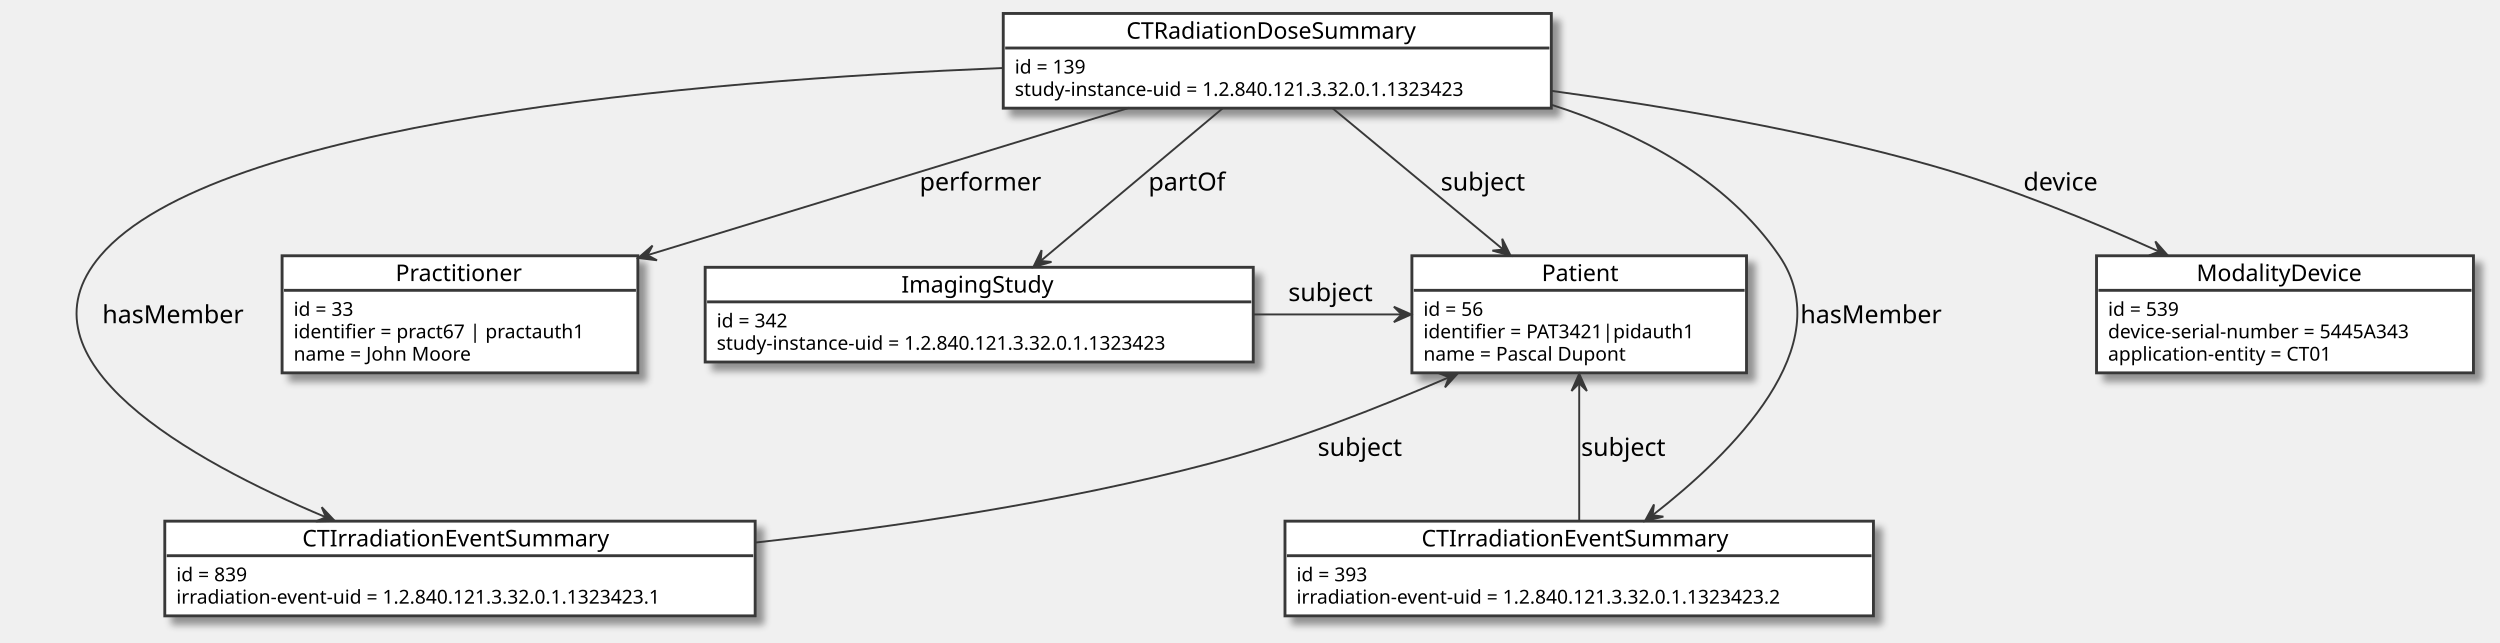
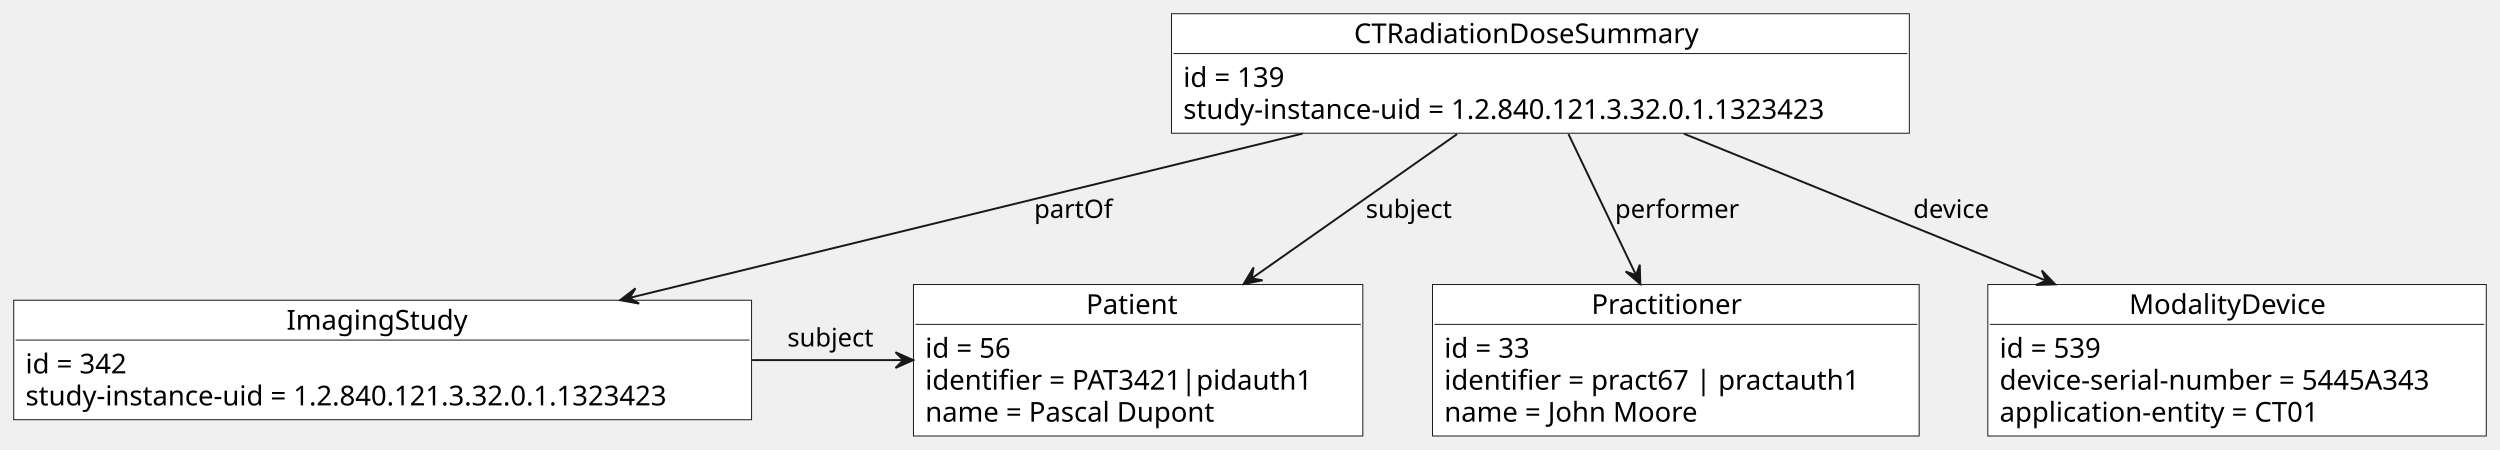
- <svg xmlns="http://www.w3.org/2000/svg" contentScriptType="application/ecmascript" contentStyleType="text/css" height="334px" preserveAspectRatio="none" style="width:1300px;height:334px;background:#FFFFFF;" version="1.1" viewBox="0 0 1300 334" width="1300px" zoomAndPan="magnify">
-   <defs>
-     <filter height="300%" id="f172w0wew5q433" width="300%" x="-1" y="-1">
-       <feGaussianBlur result="blurOut" stdDeviation="2.0" />
-       <feColorMatrix in="blurOut" result="blurOut2" type="matrix" values="0 0 0 0 0 0 0 0 0 0 0 0 0 0 0 0 0 0 .4 0" />
-       <feOffset dx="4.0" dy="4.0" in="blurOut2" result="blurOut3" />
-       <feBlend in="SourceGraphic" in2="blurOut3" mode="normal" />
-     </filter>
-   </defs>
+ <svg xmlns="http://www.w3.org/2000/svg" contentStyleType="text/css" height="229px" preserveAspectRatio="none" style="width:1274px;height:229px;background:#FFFFFF;" version="1.1" viewBox="0 0 1274 229" width="1274px" zoomAndPan="magnify">
+   <defs />
  <g>
-     <rect fill="#FFFFFF" filter="url(#f172w0wew5q433)" height="49.25" style="stroke:#383838;stroke-width:1.5;" width="285" x="521.689" y="7" />
-     <text fill="#000000" font-family="sans-serif" font-size="12" lengthAdjust="spacing" textLength="157" x="585.689" y="20.139">CTRadiationDoseSummary</text>
-     <line style="stroke:#383838;stroke-width:1.5;" x1="522.689" x2="805.689" y1="24.969" y2="24.969" />
-     <text fill="#000000" font-family="sans-serif" font-size="10" lengthAdjust="spacing" textLength="45" x="527.689" y="38.251">id = 139</text>
-     <text fill="#000000" font-family="sans-serif" font-size="10" lengthAdjust="spacing" textLength="273" x="527.689" y="49.892">study-instance-uid = 1.2.840.121.3.32.0.1.1323423</text>
-     <rect fill="#FFFFFF" filter="url(#f172w0wew5q433)" height="60.891" style="stroke:#383838;stroke-width:1.5;" width="174" x="734.189" y="133" />
-     <text fill="#000000" font-family="sans-serif" font-size="12" lengthAdjust="spacing" textLength="39" x="801.689" y="146.139">Patient</text>
-     <line style="stroke:#383838;stroke-width:1.5;" x1="735.189" x2="907.189" y1="150.969" y2="150.969" />
-     <text fill="#000000" font-family="sans-serif" font-size="10" lengthAdjust="spacing" textLength="37" x="740.189" y="164.251">id = 56</text>
-     <text fill="#000000" font-family="sans-serif" font-size="10" lengthAdjust="spacing" textLength="162" x="740.189" y="175.892">identifier = PAT3421|pidauth1</text>
-     <text fill="#000000" font-family="sans-serif" font-size="10" lengthAdjust="spacing" textLength="123" x="740.189" y="187.532">name = Pascal Dupont</text>
-     <rect fill="#FFFFFF" filter="url(#f172w0wew5q433)" height="49.25" style="stroke:#383838;stroke-width:1.5;" width="285" x="366.689" y="139" />
-     <text fill="#000000" font-family="sans-serif" font-size="12" lengthAdjust="spacing" textLength="81" x="468.689" y="152.139">ImagingStudy</text>
-     <line style="stroke:#383838;stroke-width:1.5;" x1="367.689" x2="650.689" y1="156.969" y2="156.969" />
-     <text fill="#000000" font-family="sans-serif" font-size="10" lengthAdjust="spacing" textLength="44" x="372.689" y="170.251">id = 342</text>
-     <text fill="#000000" font-family="sans-serif" font-size="10" lengthAdjust="spacing" textLength="273" x="372.689" y="181.892">study-instance-uid = 1.2.840.121.3.32.0.1.1323423</text>
-     <rect fill="#FFFFFF" filter="url(#f172w0wew5q433)" height="60.891" style="stroke:#383838;stroke-width:1.5;" width="185" x="146.689" y="133" />
-     <text fill="#000000" font-family="sans-serif" font-size="12" lengthAdjust="spacing" textLength="67" x="205.689" y="146.139">Practitioner</text>
-     <line style="stroke:#383838;stroke-width:1.5;" x1="147.689" x2="330.689" y1="150.969" y2="150.969" />
-     <text fill="#000000" font-family="sans-serif" font-size="10" lengthAdjust="spacing" textLength="38" x="152.689" y="164.251">id = 33</text>
-     <text fill="#000000" font-family="sans-serif" font-size="10" lengthAdjust="spacing" textLength="173" x="152.689" y="175.892">identifier = pract67 | practauth1</text>
-     <text fill="#000000" font-family="sans-serif" font-size="10" lengthAdjust="spacing" textLength="107" x="152.689" y="187.532">name = John Moore</text>
-     <rect fill="#FFFFFF" filter="url(#f172w0wew5q433)" height="60.891" style="stroke:#383838;stroke-width:1.5;" width="196" x="1090.193" y="133" />
-     <text fill="#000000" font-family="sans-serif" font-size="12" lengthAdjust="spacing" textLength="92" x="1142.193" y="146.139">ModalityDevice</text>
-     <line style="stroke:#383838;stroke-width:1.5;" x1="1091.193" x2="1285.193" y1="150.969" y2="150.969" />
-     <text fill="#000000" font-family="sans-serif" font-size="10" lengthAdjust="spacing" textLength="44" x="1096.193" y="164.251">id = 539</text>
-     <text fill="#000000" font-family="sans-serif" font-size="10" lengthAdjust="spacing" textLength="184" x="1096.193" y="175.892">device-serial-number = 5445A343</text>
-     <text fill="#000000" font-family="sans-serif" font-size="10" lengthAdjust="spacing" textLength="139" x="1096.193" y="187.532">application-entity = CT01</text>
-     <rect fill="#FFFFFF" filter="url(#f172w0wew5q433)" height="49.25" style="stroke:#383838;stroke-width:1.5;" width="307" x="85.689" y="271" />
-     <text fill="#000000" font-family="sans-serif" font-size="12" lengthAdjust="spacing" textLength="164" x="157.189" y="284.139">CTIrradiationEventSummary</text>
-     <line style="stroke:#383838;stroke-width:1.5;" x1="86.689" x2="391.689" y1="288.969" y2="288.969" />
-     <text fill="#000000" font-family="sans-serif" font-size="10" lengthAdjust="spacing" textLength="45" x="91.689" y="302.251">id = 839</text>
-     <text fill="#000000" font-family="sans-serif" font-size="10" lengthAdjust="spacing" textLength="295" x="91.689" y="313.892">irradiation-event-uid = 1.2.840.121.3.32.0.1.1323423.1</text>
-     <rect fill="#FFFFFF" filter="url(#f172w0wew5q433)" height="49.25" style="stroke:#383838;stroke-width:1.5;" width="306" x="668.189" y="271" />
-     <text fill="#000000" font-family="sans-serif" font-size="12" lengthAdjust="spacing" textLength="164" x="739.189" y="284.139">CTIrradiationEventSummary</text>
-     <line style="stroke:#383838;stroke-width:1.5;" x1="669.189" x2="973.189" y1="288.969" y2="288.969" />
-     <text fill="#000000" font-family="sans-serif" font-size="10" lengthAdjust="spacing" textLength="45" x="674.189" y="302.251">id = 393</text>
-     <text fill="#000000" font-family="sans-serif" font-size="10" lengthAdjust="spacing" textLength="294" x="674.189" y="313.892">irradiation-event-uid = 1.2.840.121.3.32.0.1.1323423.2</text>
-     <path codeLine="41" d="M692.62,56.042 C717.466,76.615 753.797,106.698 781.505,129.641 " fill="none" id="CTRadiationDoseSummary-to-Patient" style="stroke:#383838;stroke-width:1.0;" />
-     <polygon fill="#383838" points="785.528,132.972,781.148,124.151,781.677,129.783,776.045,130.312,785.528,132.972" style="stroke:#383838;stroke-width:1.0;" />
-     <text fill="#000000" font-family="sans-serif" font-size="13" lengthAdjust="spacing" textLength="46" x="749.189" y="99.067">subject</text>
-     <path codeLine="42" d="M636.119,56.042 C609.428,78.428 569.311,112.074 541.346,135.53 " fill="none" id="CTRadiationDoseSummary-to-ImagingStudy" style="stroke:#383838;stroke-width:1.0;" />
-     <polygon fill="#383838" points="537.311,138.914,546.778,136.196,541.143,135.701,541.637,130.066,537.311,138.914" style="stroke:#383838;stroke-width:1.0;" />
-     <text fill="#000000" font-family="sans-serif" font-size="13" lengthAdjust="spacing" textLength="41" x="597.189" y="99.067">partOf</text>
-     <path codeLine="43" d="M587.224,56.042 C517.004,77.521 412.896,109.366 336.842,132.629 " fill="none" id="CTRadiationDoseSummary-to-Practitioner" style="stroke:#383838;stroke-width:1.0;" />
-     <polygon fill="#383838" points="331.874,134.149,341.65,135.344,336.656,132.688,339.312,127.693,331.874,134.149" style="stroke:#383838;stroke-width:1.0;" />
-     <text fill="#000000" font-family="sans-serif" font-size="13" lengthAdjust="spacing" textLength="65" x="478.189" y="99.067">performer</text>
-     <path codeLine="44" d="M806.836,47.267 C868.282,55.592 940.498,68.027 1004.189,86 C1044.653,97.42 1088.173,115.24 1122.723,130.809 " fill="none" id="CTRadiationDoseSummary-to-ModalityDevice" style="stroke:#383838;stroke-width:1.0;" />
-     <polygon fill="#383838" points="1127.323,132.892,1120.787,125.525,1122.772,130.822,1117.475,132.807,1127.323,132.892" style="stroke:#383838;stroke-width:1.0;" />
-     <text fill="#000000" font-family="sans-serif" font-size="13" lengthAdjust="spacing" textLength="42" x="1052.193" y="99.067">device</text>
-     <path codeLine="45" d="M521.664,35.359 C360.031,41.968 111.212,63.494 52.189,133 C6,187.392 98.796,239.288 169.455,268.965 " fill="none" id="CTRadiationDoseSummary-to-CTIrradiationEventSummary1" style="stroke:#383838;stroke-width:1.0;" />
-     <polygon fill="#383838" points="174.075,270.887,167.301,263.738,169.459,268.967,164.229,271.124,174.075,270.887" style="stroke:#383838;stroke-width:1.0;" />
-     <text fill="#000000" font-family="sans-serif" font-size="13" lengthAdjust="spacing" textLength="75" x="53.189" y="168.067">hasMember</text>
-     <path codeLine="46" d="M806.962,54.554 C852.4,69.07 897.903,93.13 925.189,133 C957.21,179.79 900.829,235.663 859.342,267.917 " fill="none" id="CTRadiationDoseSummary-to-CTIrradiationEventSummary2" style="stroke:#383838;stroke-width:1.0;" />
-     <polygon fill="#383838" points="855.377,270.963,864.951,268.652,859.342,267.917,860.078,262.308,855.377,270.963" style="stroke:#383838;stroke-width:1.0;" />
-     <text fill="#000000" font-family="sans-serif" font-size="13" lengthAdjust="spacing" textLength="75" x="936.189" y="168.067">hasMember</text>
-     <path codeLine="49" d="M753.256,196.257 C717.124,211.938 671.526,229.84 629.189,241 C552.53,261.208 465.268,274.087 392.751,282.13 " fill="none" id="Patient-backto-CTIrradiationEventSummary1" style="stroke:#383838;stroke-width:1.0;" />
-     <polygon fill="#383838" points="758.064,194.16,748.216,194.091,753.481,196.159,751.413,201.424,758.064,194.16" style="stroke:#383838;stroke-width:1.0;" />
-     <text fill="#000000" font-family="sans-serif" font-size="13" lengthAdjust="spacing" textLength="46" x="685.189" y="237.067">subject</text>
-     <path codeLine="50" d="M821.189,199.347 C821.189,221.987 821.189,250.896 821.189,270.877 " fill="none" id="Patient-backto-CTIrradiationEventSummary2" style="stroke:#383838;stroke-width:1.0;" />
-     <polygon fill="#383838" points="821.189,194.325,817.189,203.325,821.189,199.325,825.189,203.325,821.189,194.325" style="stroke:#383838;stroke-width:1.0;" />
-     <text fill="#000000" font-family="sans-serif" font-size="13" lengthAdjust="spacing" textLength="46" x="822.189" y="237.067">subject</text>
-     <path codeLine="51" d="M651.949,163.5 C678.014,163.5 704.576,163.5 728.696,163.5 " fill="none" id="ImagingStudy-to-Patient" style="stroke:#383838;stroke-width:1.0;" />
-     <polygon fill="#383838" points="733.804,163.5,724.804,159.5,728.804,163.5,724.804,167.5,733.804,163.5" style="stroke:#383838;stroke-width:1.0;" />
-     <text fill="#000000" font-family="sans-serif" font-size="13" lengthAdjust="spacing" textLength="46" x="669.939" y="156.567">subject</text>
+     <g id="elem_CTRadiationDoseSummary">
+       <rect fill="#FFFFFF" height="60.891" style="stroke:#181818;stroke-width:0.5;" width="376" x="597" y="7" />
+       <text fill="#000000" font-family="sans-serif" font-size="14" lengthAdjust="spacing" textLength="190" x="690" y="21.995">CTRadiationDoseSummary</text>
+       <line style="stroke:#181818;stroke-width:0.5;" x1="598" x2="972" y1="27.297" y2="27.297" />
+       <text fill="#000000" font-family="sans-serif" font-size="14" lengthAdjust="spacing" textLength="59" x="603" y="44.292">id = 139</text>
+       <text fill="#000000" font-family="sans-serif" font-size="14" lengthAdjust="spacing" textLength="364" x="603" y="60.589">study-instance-uid = 1.2.840.121.3.32.0.1.1323423</text>
+     </g>
+     <g id="elem_Patient">
+       <rect fill="#FFFFFF" height="77.188" style="stroke:#181818;stroke-width:0.5;" width="229" x="465.5" y="145" />
+       <text fill="#000000" font-family="sans-serif" font-size="14" lengthAdjust="spacing" textLength="53" x="553.5" y="159.995">Patient</text>
+       <line style="stroke:#181818;stroke-width:0.5;" x1="466.5" x2="693.5" y1="165.297" y2="165.297" />
+       <text fill="#000000" font-family="sans-serif" font-size="14" lengthAdjust="spacing" textLength="50" x="471.5" y="182.292">id = 56</text>
+       <text fill="#000000" font-family="sans-serif" font-size="14" lengthAdjust="spacing" textLength="217" x="471.5" y="198.589">identifier = PAT3421|pidauth1</text>
+       <text fill="#000000" font-family="sans-serif" font-size="14" lengthAdjust="spacing" textLength="161" x="471.5" y="214.886">name = Pascal Dupont</text>
+     </g>
+     <g id="elem_ImagingStudy">
+       <rect fill="#FFFFFF" height="60.891" style="stroke:#181818;stroke-width:0.5;" width="376" x="7" y="153" />
+       <text fill="#000000" font-family="sans-serif" font-size="14" lengthAdjust="spacing" textLength="98" x="146" y="167.995">ImagingStudy</text>
+       <line style="stroke:#181818;stroke-width:0.5;" x1="8" x2="382" y1="173.297" y2="173.297" />
+       <text fill="#000000" font-family="sans-serif" font-size="14" lengthAdjust="spacing" textLength="57" x="13" y="190.292">id = 342</text>
+       <text fill="#000000" font-family="sans-serif" font-size="14" lengthAdjust="spacing" textLength="364" x="13" y="206.589">study-instance-uid = 1.2.840.121.3.32.0.1.1323423</text>
+     </g>
+     <g id="elem_Practitioner">
+       <rect fill="#FFFFFF" height="77.188" style="stroke:#181818;stroke-width:0.5;" width="248" x="730" y="145" />
+       <text fill="#000000" font-family="sans-serif" font-size="14" lengthAdjust="spacing" textLength="86" x="811" y="159.995">Practitioner</text>
+       <line style="stroke:#181818;stroke-width:0.5;" x1="731" x2="977" y1="165.297" y2="165.297" />
+       <text fill="#000000" font-family="sans-serif" font-size="14" lengthAdjust="spacing" textLength="50" x="736" y="182.292">id = 33</text>
+       <text fill="#000000" font-family="sans-serif" font-size="14" lengthAdjust="spacing" textLength="236" x="736" y="198.589">identifier = pract67 | practauth1</text>
+       <text fill="#000000" font-family="sans-serif" font-size="14" lengthAdjust="spacing" textLength="139" x="736" y="214.886">name = John Moore</text>
+     </g>
+     <g id="elem_ModalityDevice">
+       <rect fill="#FFFFFF" height="77.188" style="stroke:#181818;stroke-width:0.5;" width="254" x="1013" y="145" />
+       <text fill="#000000" font-family="sans-serif" font-size="14" lengthAdjust="spacing" textLength="110" x="1085" y="159.995">ModalityDevice</text>
+       <line style="stroke:#181818;stroke-width:0.5;" x1="1014" x2="1266" y1="165.297" y2="165.297" />
+       <text fill="#000000" font-family="sans-serif" font-size="14" lengthAdjust="spacing" textLength="59" x="1019" y="182.292">id = 539</text>
+       <text fill="#000000" font-family="sans-serif" font-size="14" lengthAdjust="spacing" textLength="242" x="1019" y="198.589">device-serial-number = 5445A343</text>
+       <text fill="#000000" font-family="sans-serif" font-size="14" lengthAdjust="spacing" textLength="187" x="1019" y="214.886">application-entity = CT01</text>
+     </g>
+     <g id="link_CTRadiationDoseSummary_Patient">
+       <path codeLine="31" d="M742.524,68.337 C712.332,89.545 671.412,118.289 638.186,141.628 " fill="none" id="CTRadiationDoseSummary-to-Patient" style="stroke:#181818;stroke-width:1.0;" />
+       <polygon fill="#181818" points="633.759,144.738,643.423,142.837,637.85,141.863,638.824,136.291,633.759,144.738" style="stroke:#181818;stroke-width:1.0;" />
+       <text fill="#000000" font-family="sans-serif" font-size="13" lengthAdjust="spacing" textLength="46" x="696" y="111.067">subject</text>
+     </g>
+     <g id="link_CTRadiationDoseSummary_ImagingStudy">
+       <path codeLine="32" d="M663.824,68.075 C563.836,92.479 422.434,126.991 321.113,151.72 " fill="none" id="CTRadiationDoseSummary-to-ImagingStudy" style="stroke:#181818;stroke-width:1.0;" />
+       <polygon fill="#181818" points="316.017,152.964,325.709,154.715,320.874,151.778,323.812,146.944,316.017,152.964" style="stroke:#181818;stroke-width:1.0;" />
+       <text fill="#000000" font-family="sans-serif" font-size="13" lengthAdjust="spacing" textLength="41" x="527" y="111.067">partOf</text>
+     </g>
+     <g id="link_CTRadiationDoseSummary_Practitioner">
+       <path codeLine="33" d="M799.297,68.337 C809.252,89.112 822.671,117.118 833.728,140.192 " fill="none" id="CTRadiationDoseSummary-to-Practitioner" style="stroke:#181818;stroke-width:1.0;" />
+       <polygon fill="#181818" points="835.906,144.738,835.624,134.893,833.745,140.229,828.409,138.35,835.906,144.738" style="stroke:#181818;stroke-width:1.0;" />
+       <text fill="#000000" font-family="sans-serif" font-size="13" lengthAdjust="spacing" textLength="65" x="823" y="111.067">performer</text>
+     </g>
+     <g id="link_CTRadiationDoseSummary_ModalityDevice">
+       <path codeLine="34" d="M858.126,68.162 C911.43,89.784 984.21,119.307 1042.46,142.936 " fill="none" id="CTRadiationDoseSummary-to-ModalityDevice" style="stroke:#181818;stroke-width:1.0;" />
+       <polygon fill="#181818" points="1047.34,144.915,1040.512,137.817,1042.709,143.03,1037.496,145.227,1047.34,144.915" style="stroke:#181818;stroke-width:1.0;" />
+       <text fill="#000000" font-family="sans-serif" font-size="13" lengthAdjust="spacing" textLength="42" x="975" y="111.067">device</text>
+     </g>
+     <g id="link_ImagingStudy_Patient">
+       <path codeLine="35" d="M383.271,183.5 C409.442,183.5 435.718,183.5 460.162,183.5 " fill="none" id="ImagingStudy-to-Patient" style="stroke:#181818;stroke-width:1.0;" />
+       <polygon fill="#181818" points="465.349,183.5,456.349,179.5,460.349,183.5,456.349,187.5,465.349,183.5" style="stroke:#181818;stroke-width:1.0;" />
+       <text fill="#000000" font-family="sans-serif" font-size="13" lengthAdjust="spacing" textLength="46" x="401.25" y="176.567">subject</text>
+     </g>
  </g>
</svg>
